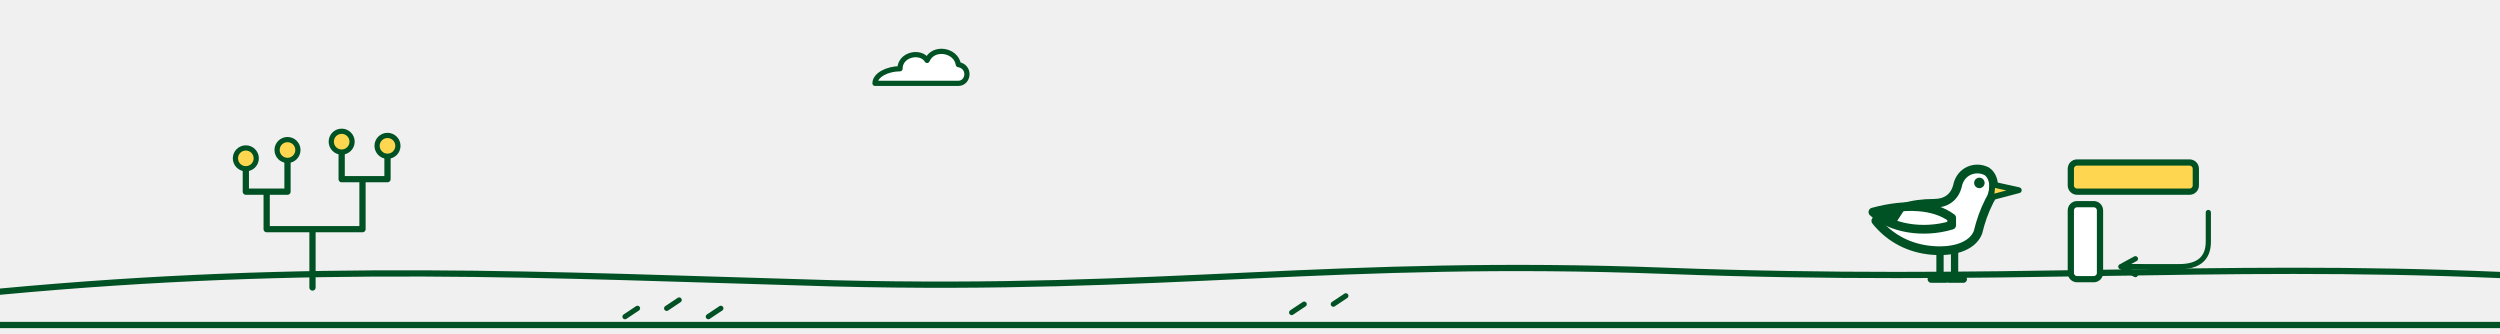
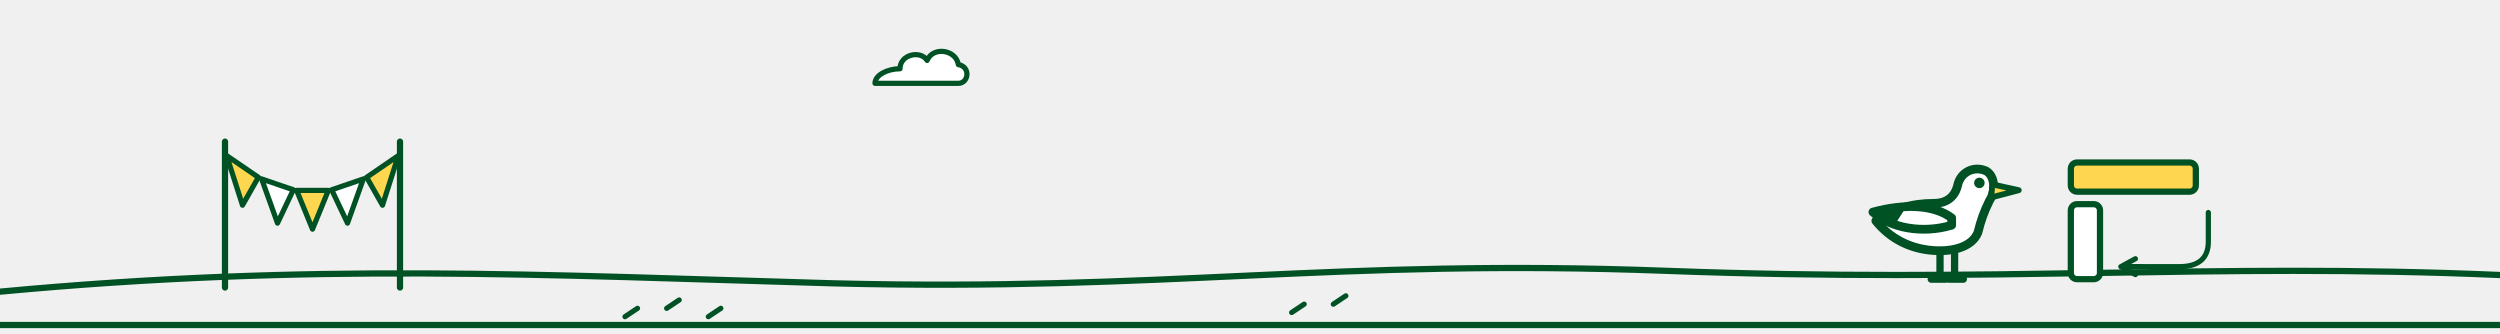
<svg xmlns="http://www.w3.org/2000/svg" viewBox="0 0 1200 160">
  <g fill="none" stroke="#005224" stroke-width="3" stroke-linecap="round" stroke-linejoin="round">
    <path d="M0,140 C150,126 260,132 400,136 C560,140 640,124 800,130 C960,136 1060,126 1200,132" />
    <path d="M0,156 H1200" />
    <path d="M300,152 l6,-4 M320,148 l6,-4 M340,152 l6,-4 M620,150 l6,-4 M640,146 l6,-4" stroke-width="2.5" />
-     <path d="M150,138 V110 M150,110 H128 V92 M150,110 H174 V86 M128,92 H118 V80 M128,92 H138 V76 M174,86 H164 V72 M174,86 H186 V74" />
-     <g fill="#FFD64F" stroke-width="2.5">
-       <circle cx="118" cy="76" r="5" />
-       <circle cx="138" cy="72" r="5" />
-       <circle cx="164" cy="68" r="5" />
-       <circle cx="186" cy="70" r="5" />
-     </g>
    <path d="M420,40 H460 C465,40 466,32 460,31 C459,24 448,22 445,29 C442,24 432,26 432,33 C426,33 420,36 420,40 Z" fill="#FFFFFF" stroke-width="2.5" />
+     <path d="M108,138 V68 M192,138 V68" />
+     <path d="M108,74 Q150,110 192,74" stroke-width="2" />
+     <path d="M108.8,74.7 L124.0,85.1 L116.4,98.5 Z" fill="#FFD64F" stroke-width="2.5" />
+     <path d="M125.6,85.9 L140.8,91.1 L133.2,107.1 Z" fill="#FFFFFF" stroke-width="2.5" />
+     <path d="M142.4,91.4 L157.6,91.4 L150.0,110.0 Z" fill="#FFD64F" stroke-width="2.5" />
+     <path d="M159.2,91.1 L174.4,85.9 L166.8,107.1 Z" fill="#FFFFFF" stroke-width="2.5" />
+     <path d="M176.0,85.1 L191.2,74.7 L183.6,98.5 Z" fill="#FFD64F" stroke-width="2.5" />
    <rect x="994" y="78" width="60" height="14" rx="3" fill="#FFD64F" />
    <rect x="994" y="98" width="14" height="36" rx="3" fill="#FFFFFF" />
    <path d="M1060,102 V116 Q1060,128 1046,128 H1020" stroke-width="2.5" />
    <path d="M1028,128 L1018,128 M1025.0,124.2 L1018,128 L1025.0,131.8" stroke-width="2.5" />
    <g transform="translate(850 36) scale(1.4)">
      <path d="M58,59.5 V70 M63,59 V70 M55,70 H60 M61,70 H66" stroke-width="2.5" />
      <path d="M36,50 C42,46 48,44 56,44 C60,44 63,42 64,38 C65,33 70,31 74,33 C77,35 77,40 75,43 C73,47 72,50 71,54 C69,59 62,61 54,60 C46,59 40,55 36,50 Z" fill="#FFFFFF" />
      <path d="M76,37.5 L85,39.5 L75.5,42 Z" fill="#FFD64F" stroke-width="2" />
      <circle cx="71.5" cy="37" r="1.8" fill="#005224" stroke="none" />
      <path d="M62,49 C56,44.5 46,44 35,47 C41,52.5 52,54.5 62,51.5 Z" fill="#FFFFFF" />
      <path d="M35,47 C38.5,46 42,45.5 45,45.6 L41.5,51 C39,50.2 36.8,48.8 35,47 Z" fill="#005224" stroke-width="2" />
    </g>
  </g>
</svg>
